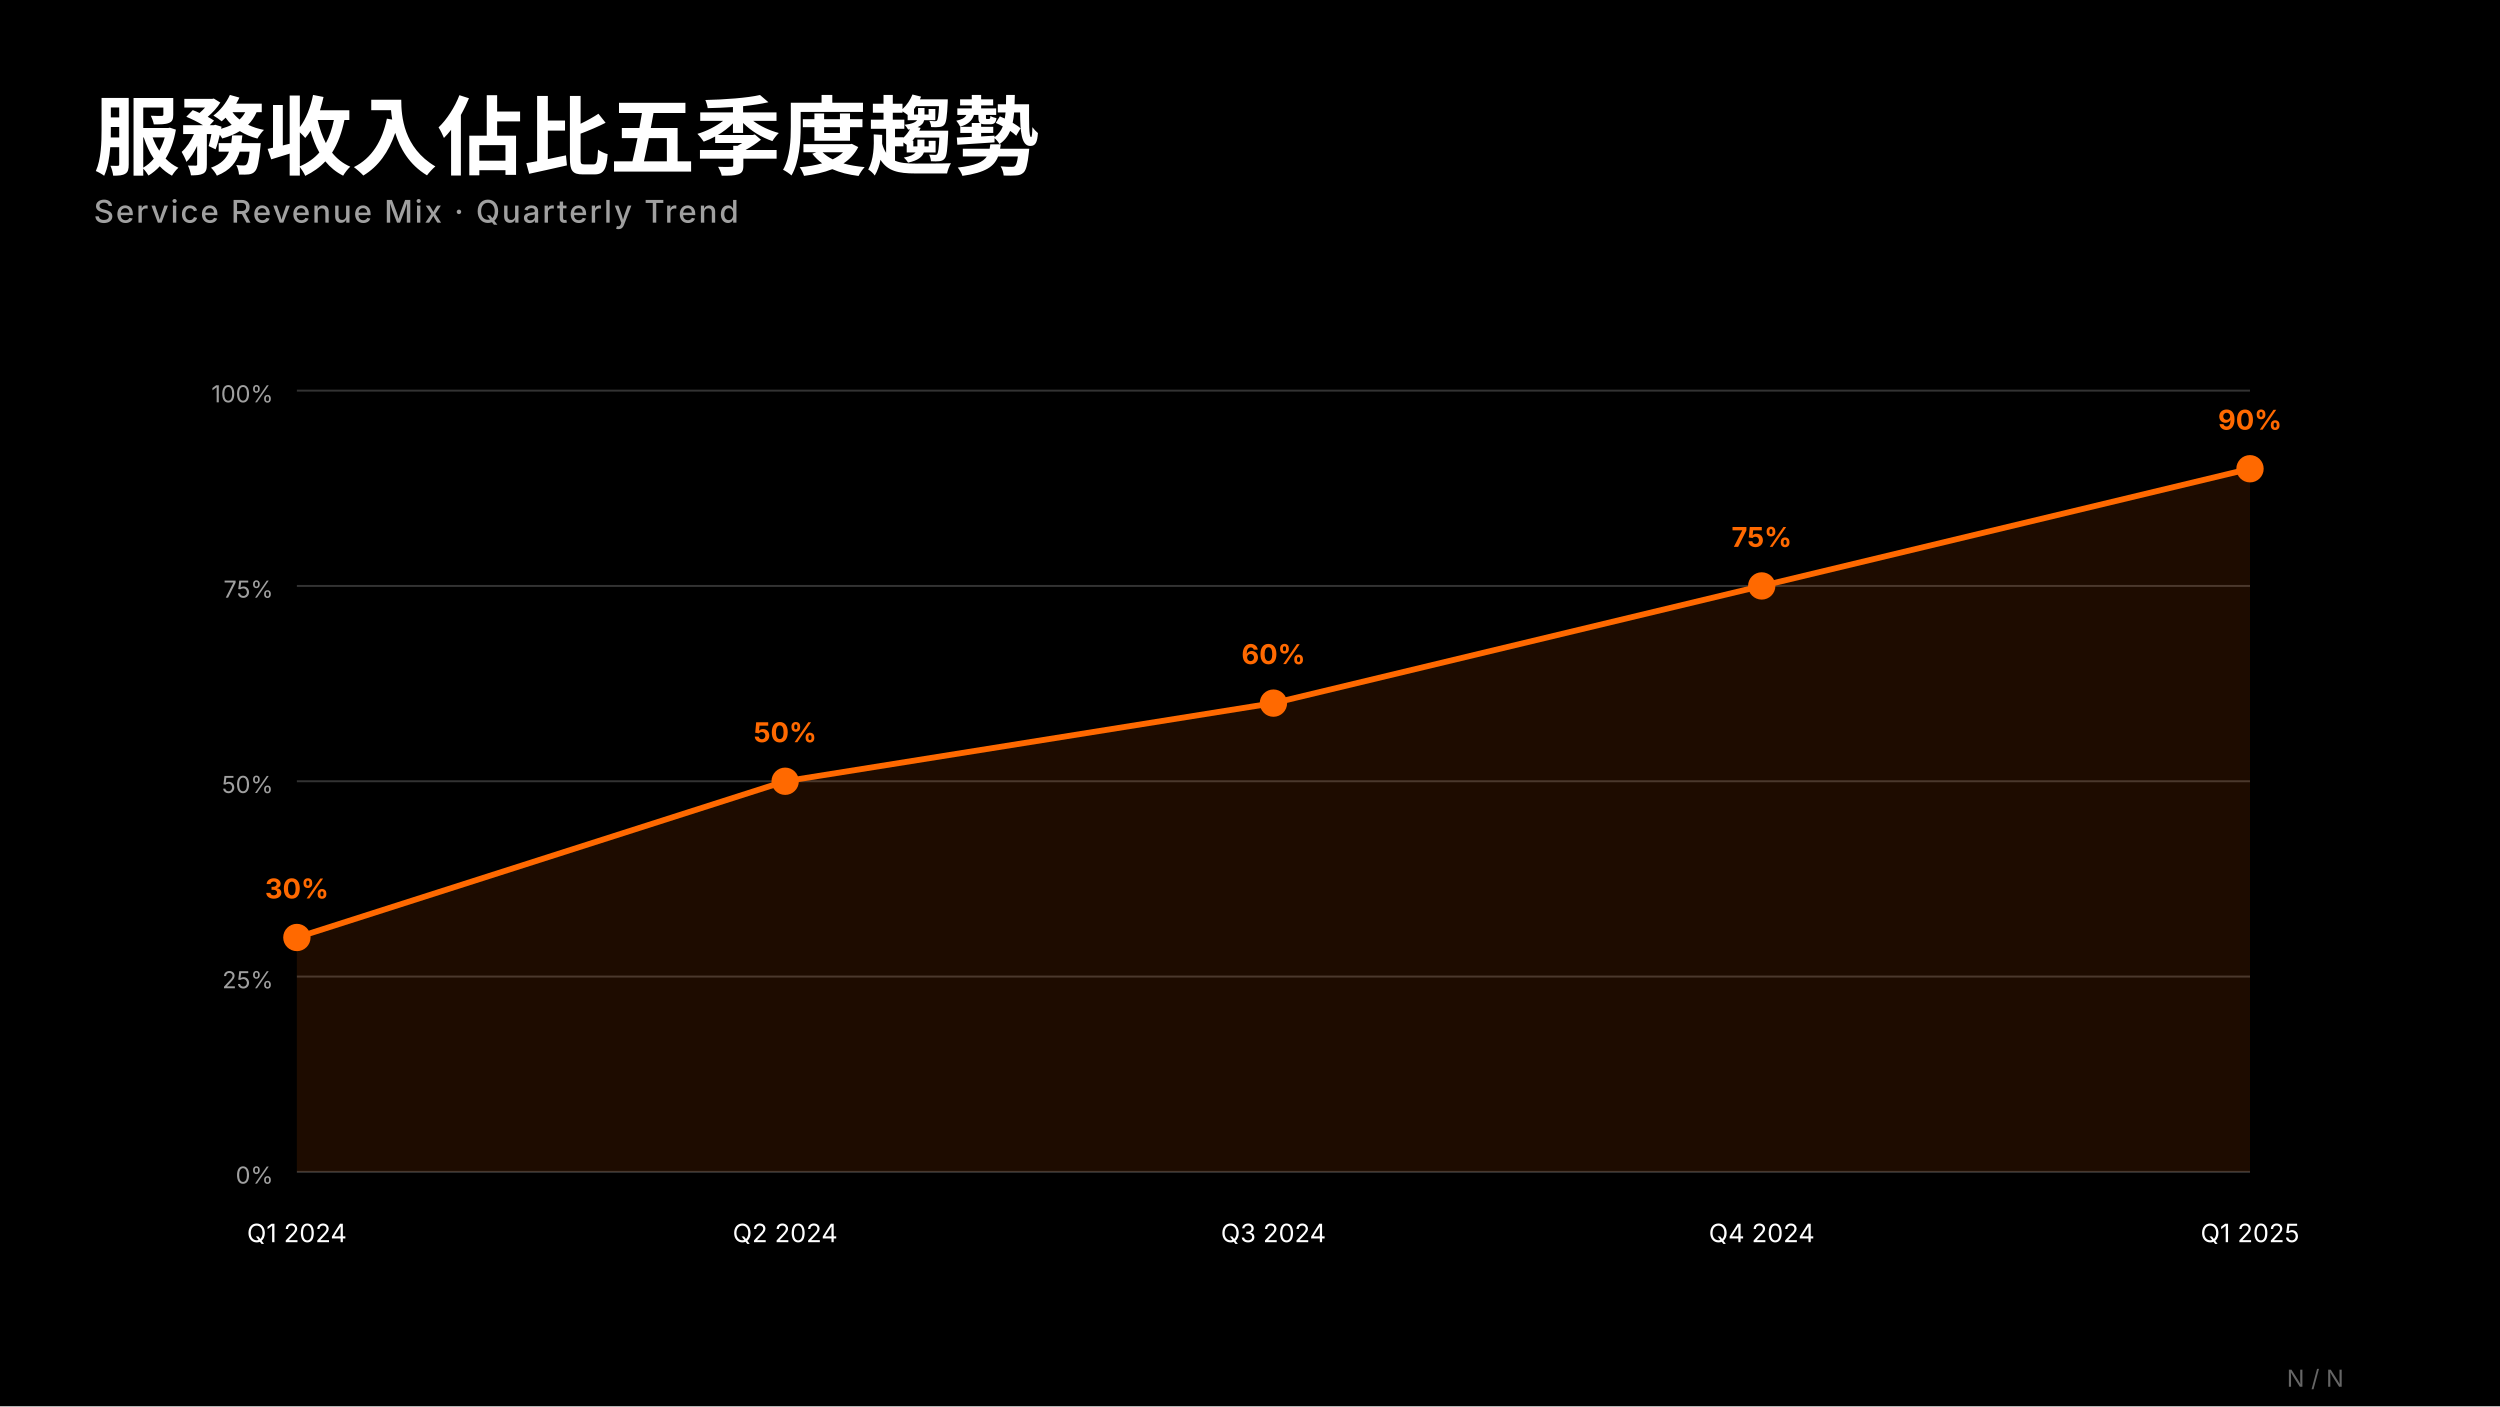
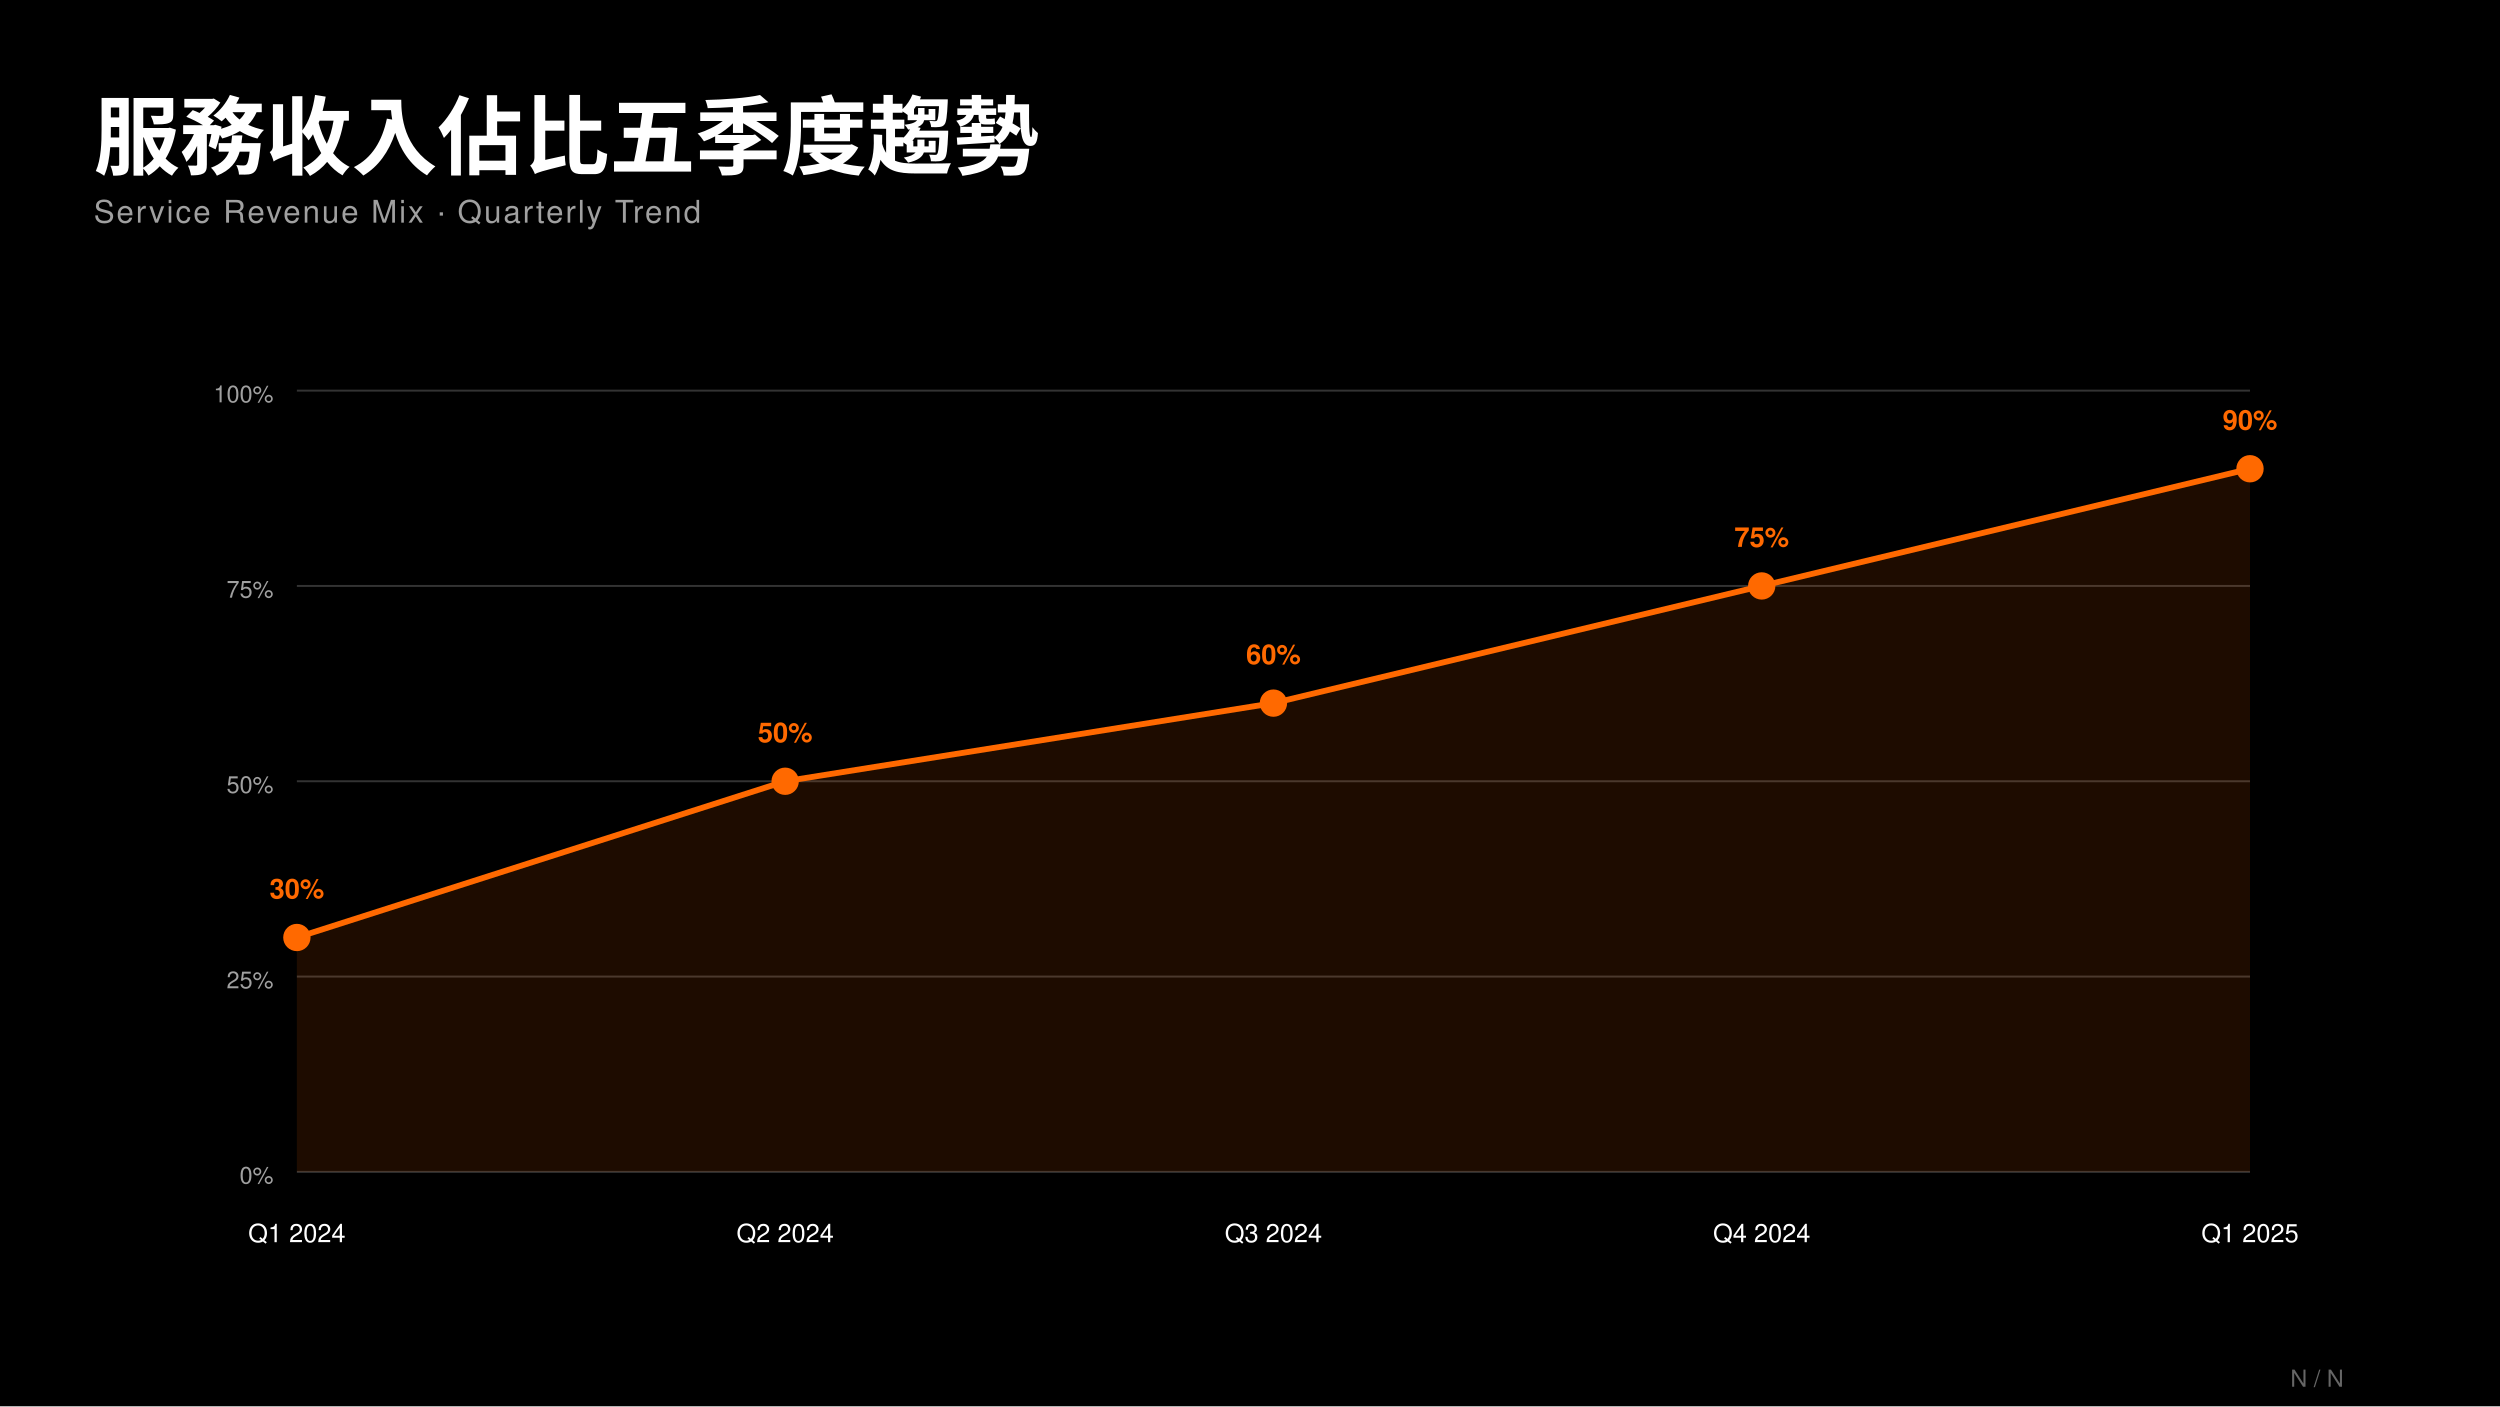
- <svg xmlns="http://www.w3.org/2000/svg" viewBox="0 0 1280 720" width="1280" height="720" font-family="'Noto Sans TC', 'PingFang TC', 'Microsoft JhengHei', Inter, system-ui, sans-serif">
+ <svg xmlns="http://www.w3.org/2000/svg" viewBox="0 0 1280 720" width="1280" height="720" font-family="Helvetica, 'Helvetica Neue', Arial, 'PingFang TC', 'Microsoft JhengHei', 'Hiragino Sans', 'Noto Sans CJK TC', 'Noto Sans TC', sans-serif">
  <rect width="1280" height="720" fill="#000000" />
  <text x="48" y="86" font-size="44" font-weight="800" fill="#FFFFFF">服務收入佔比五季度趨勢</text>
  <text x="48" y="114" font-size="16" font-weight="500" fill="#A0A0A0" letter-spacing="1">
    Service Revenue Mix · Quarterly Trend
  </text>
  <g transform="translate(152, 200)">
    <text x="-12" y="6" font-size="12" fill="#A0A0A0" text-anchor="end">100%</text>
    <text x="-12" y="106" font-size="12" fill="#A0A0A0" text-anchor="end">75%</text>
    <text x="-12" y="206" font-size="12" fill="#A0A0A0" text-anchor="end">50%</text>
    <text x="-12" y="306" font-size="12" fill="#A0A0A0" text-anchor="end">25%</text>
    <text x="-12" y="406" font-size="12" fill="#A0A0A0" text-anchor="end">0%</text>
    <line x1="0" y1="0" x2="1000" y2="0" stroke="#333333" stroke-width="1" />
    <line x1="0" y1="100" x2="1000" y2="100" stroke="#333333" stroke-width="1" />
    <line x1="0" y1="200" x2="1000" y2="200" stroke="#333333" stroke-width="1" />
    <line x1="0" y1="300" x2="1000" y2="300" stroke="#333333" stroke-width="1" />
    <line x1="0" y1="400" x2="1000" y2="400" stroke="#333333" stroke-width="1" />
    <path d="M0,280 L250,200 L500,160 L750,100 L1000,40 L1000,400 L0,400 Z" fill="#FF6900" fill-opacity="0.12" />
    <polyline points="0,280  250,200  500,160  750,100  1000,40" fill="none" stroke="#FF6900" stroke-width="3" stroke-linecap="round" stroke-linejoin="round" />
    <circle cx="0" cy="280" r="7" fill="#FF6900" />
    <circle cx="250" cy="200" r="7" fill="#FF6900" />
    <circle cx="500" cy="160" r="7" fill="#FF6900" />
    <circle cx="750" cy="100" r="7" fill="#FF6900" />
    <circle cx="1000" cy="40" r="7" fill="#FF6900" />
    <text x="0" y="260" font-size="14" font-weight="700" fill="#FF6900" text-anchor="middle">30%</text>
    <text x="250" y="180" font-size="14" font-weight="700" fill="#FF6900" text-anchor="middle">50%</text>
    <text x="500" y="140" font-size="14" font-weight="700" fill="#FF6900" text-anchor="middle">60%</text>
    <text x="750" y="80" font-size="14" font-weight="700" fill="#FF6900" text-anchor="middle">75%</text>
    <text x="1000" y="20" font-size="14" font-weight="700" fill="#FF6900" text-anchor="middle">90%</text>
    <text x="0" y="436" font-size="13" fill="#FFFFFF" text-anchor="middle">Q1 2024</text>
    <text x="250" y="436" font-size="13" fill="#FFFFFF" text-anchor="middle">Q2 2024</text>
    <text x="500" y="436" font-size="13" fill="#FFFFFF" text-anchor="middle">Q3 2024</text>
    <text x="750" y="436" font-size="13" fill="#FFFFFF" text-anchor="middle">Q4 2024</text>
    <text x="1000" y="436" font-size="13" fill="#FFFFFF" text-anchor="middle">Q1 2025</text>
  </g>
  <text x="1200" y="710" font-size="12" fill="#666666" text-anchor="end">N / N</text>
</svg>
